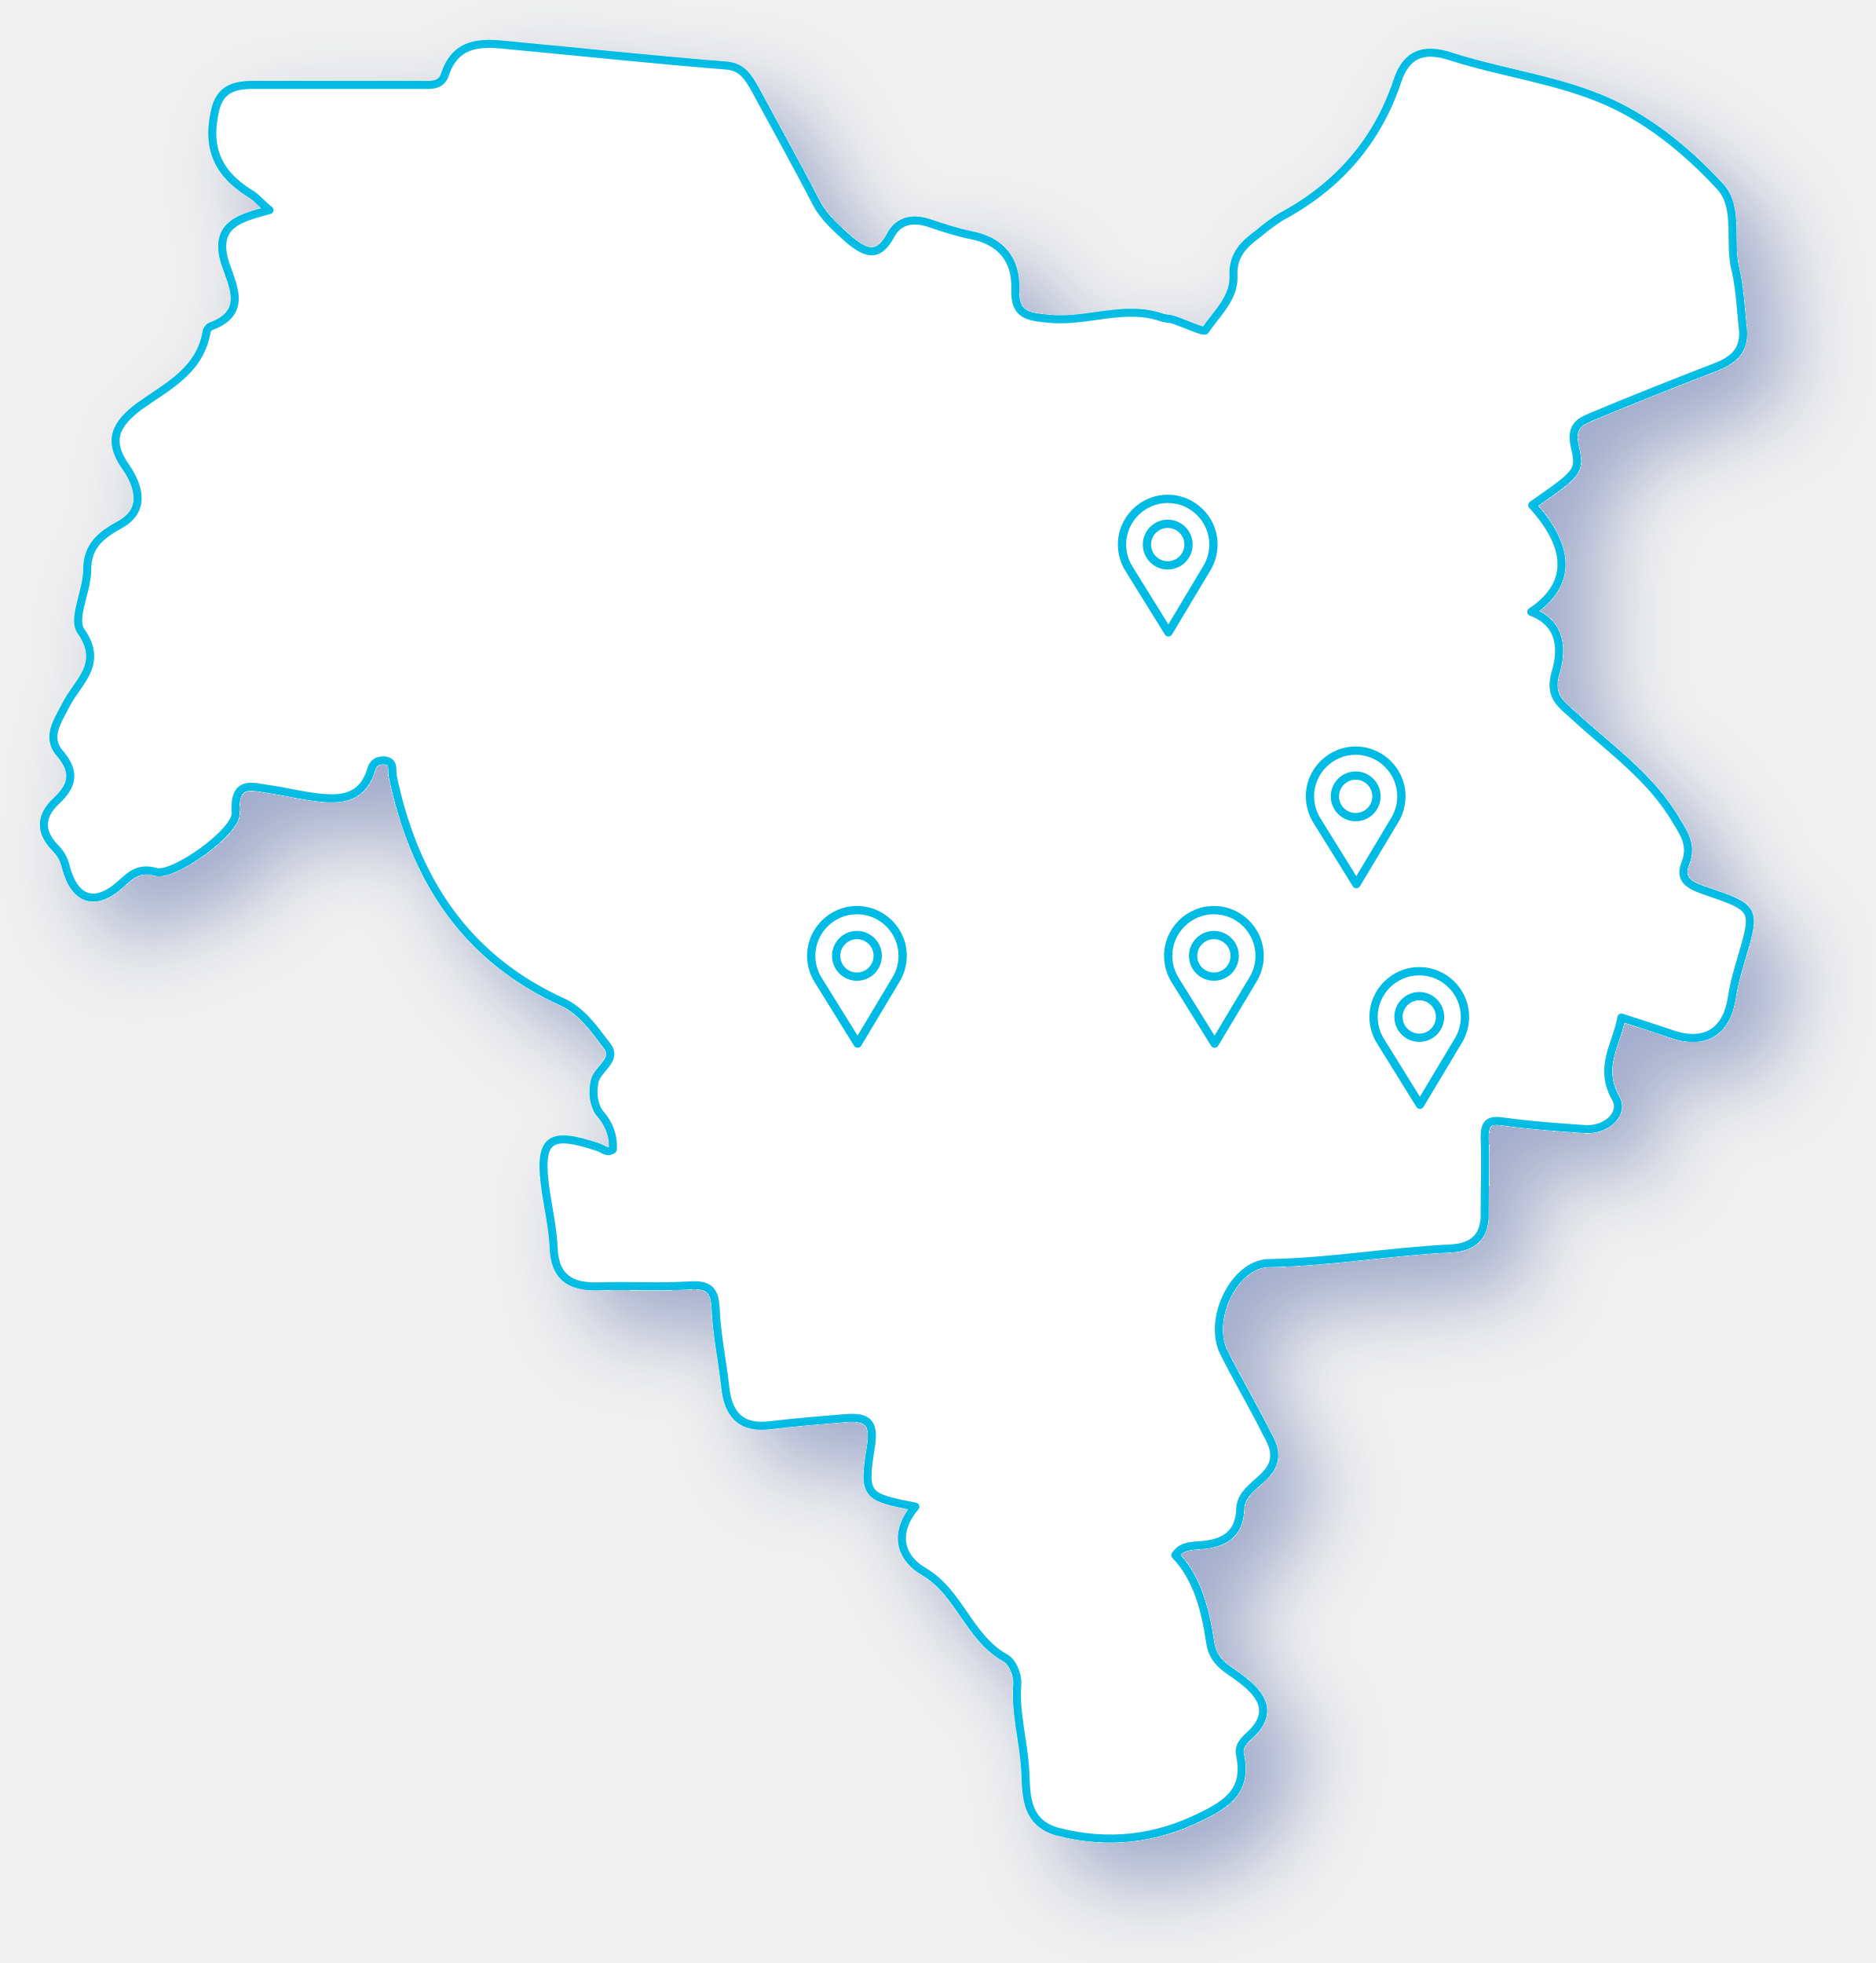
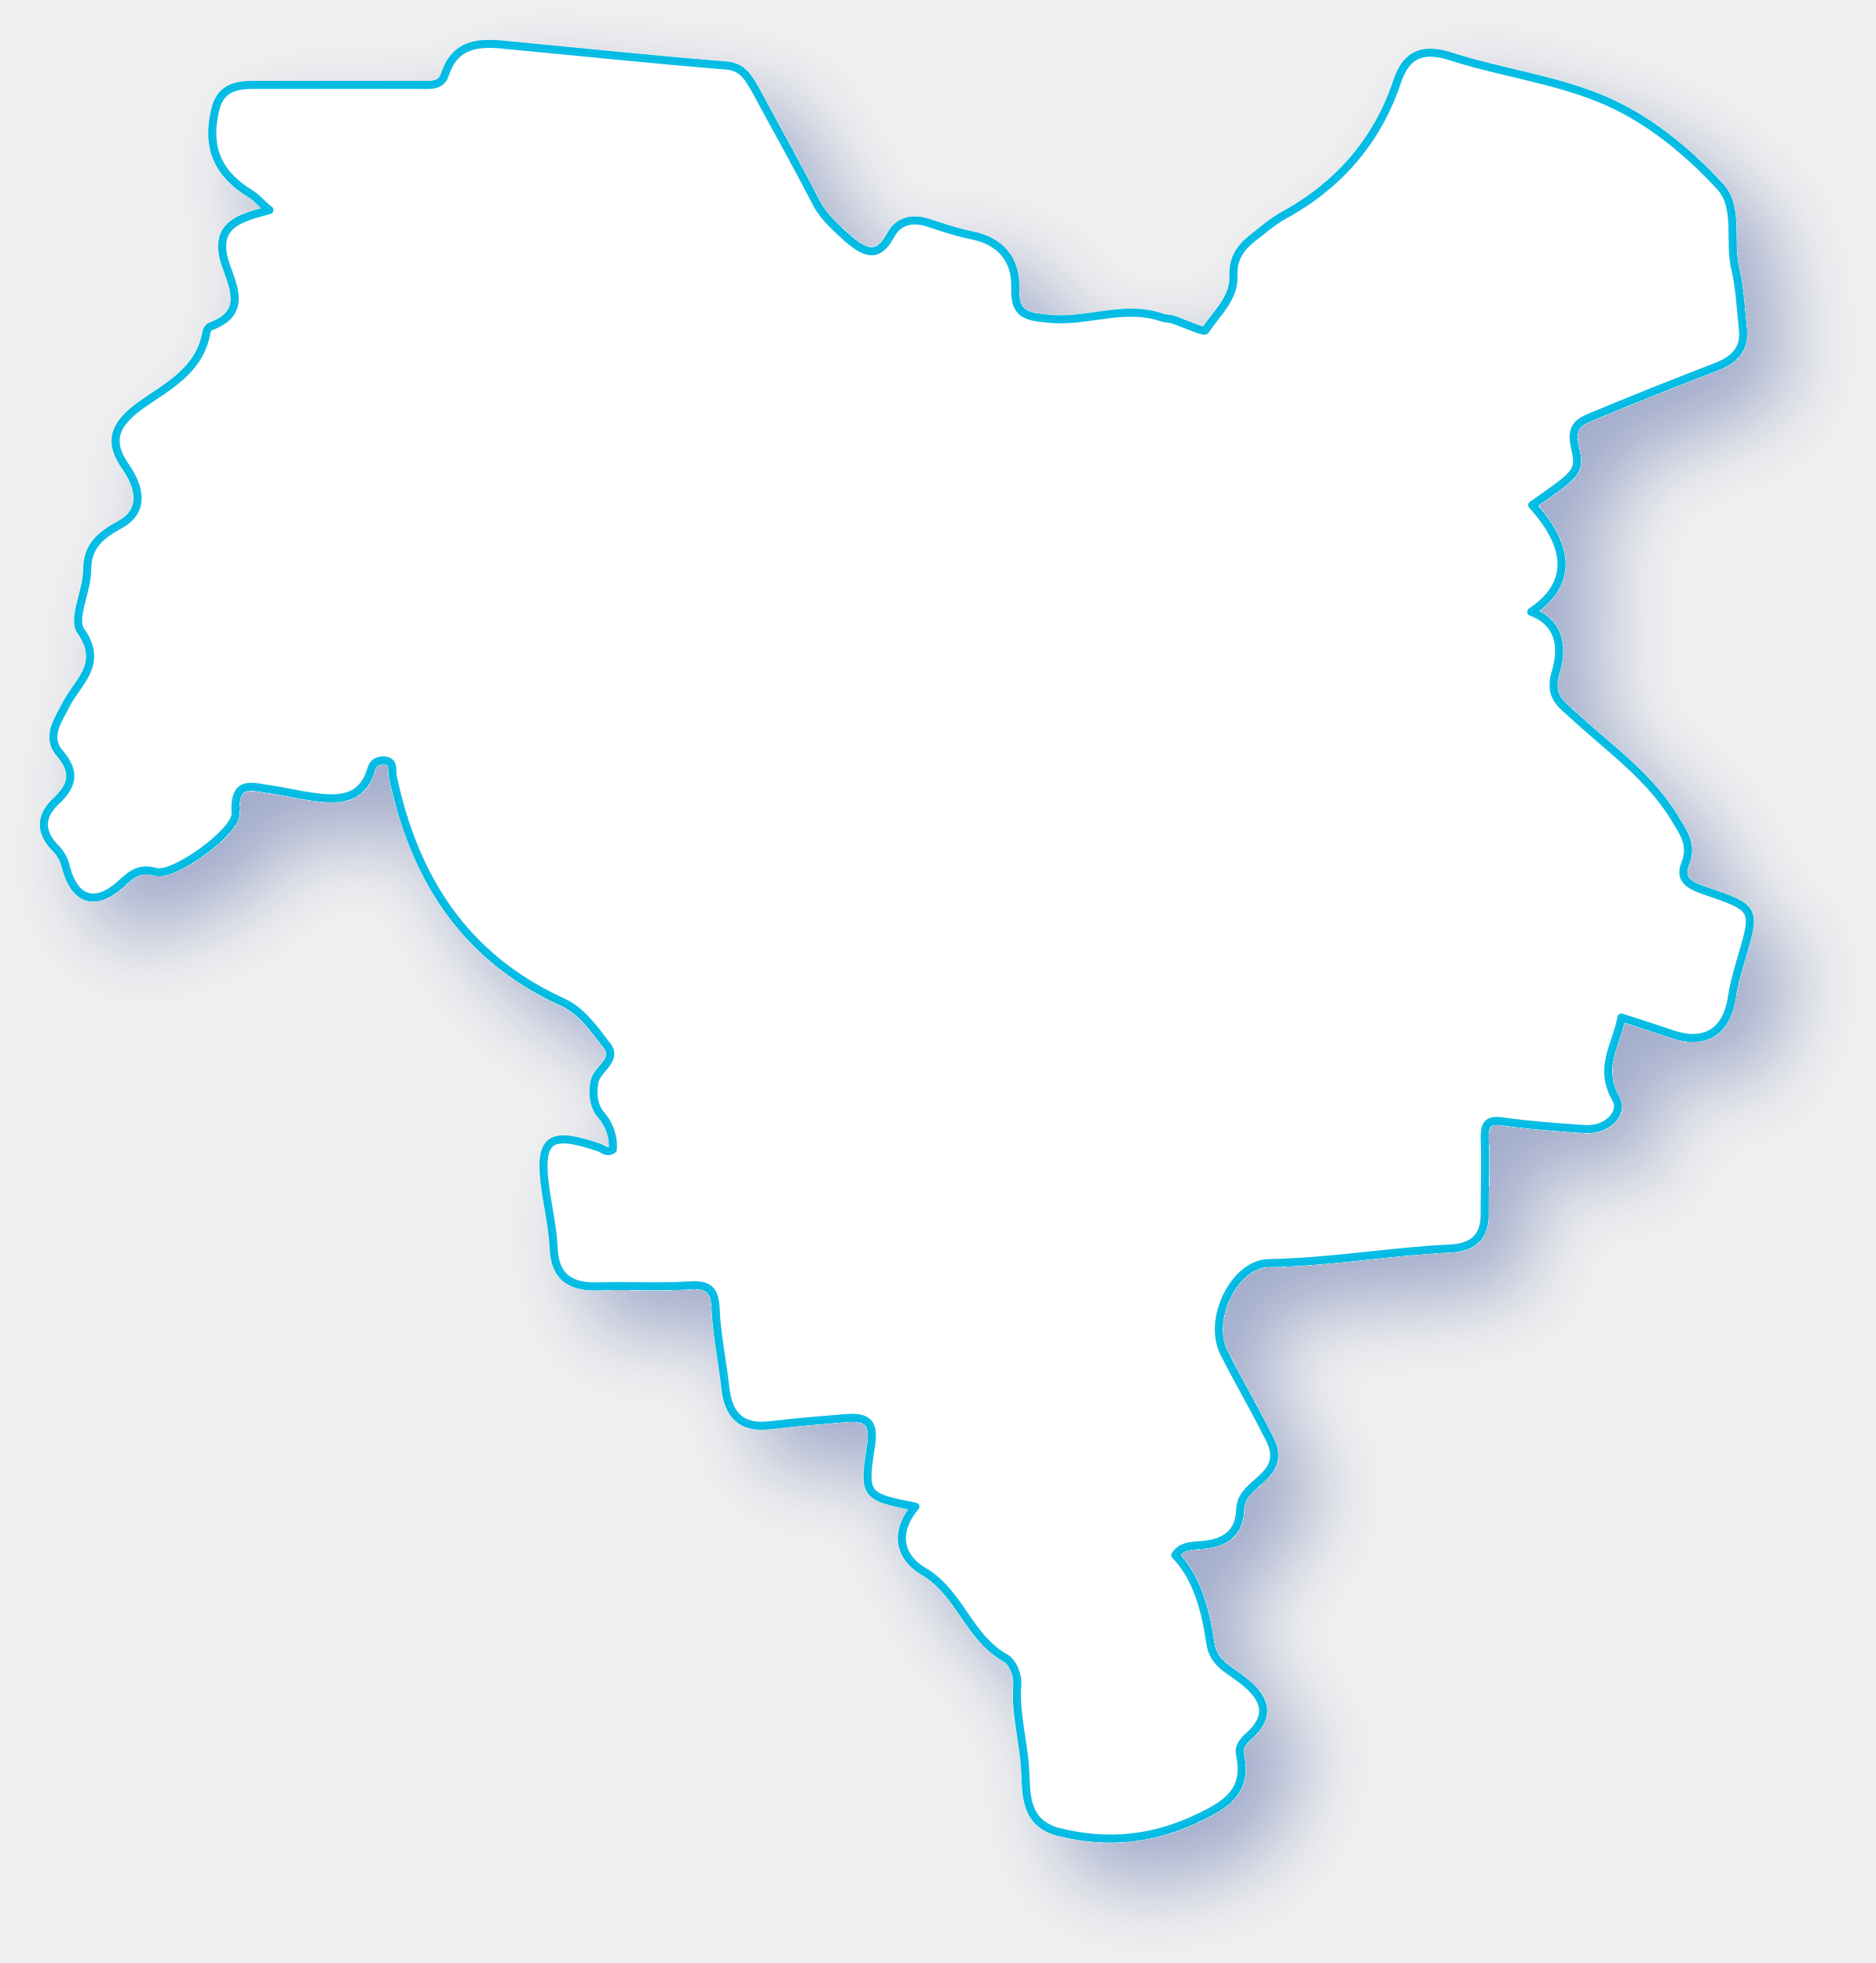
<svg xmlns="http://www.w3.org/2000/svg" width="470" height="492" viewBox="0 0 470 492" fill="none">
  <g filter="url(#filter0_d_1_2039)">
    <path d="M153.582 288.11C152.124 289.083 151.395 288.11 150.18 287.623C137.298 283.245 134.868 285.434 136.812 298.812C137.541 303.434 138.513 308.056 138.756 312.677C139 320.461 143.374 322.65 150.18 322.407C157.714 322.164 165.491 322.65 173.026 322.164C177.4 321.921 179.102 323.137 179.345 327.758C179.588 334.326 181.046 341.137 181.775 347.704C182.504 354.758 185.907 358.164 193.198 357.191C199.274 356.461 205.35 355.975 211.183 355.488C216.773 355.002 219.447 355.731 218.232 362.785C216.287 374.948 217.017 375.191 229.412 377.623C224.065 383.948 225.28 390.272 231.599 393.921C240.592 399.272 242.779 410.461 252.015 415.569C253.716 416.542 255.174 419.704 254.931 422.38C254.445 429.191 256.39 436.002 256.876 442.812C257.362 448.407 256.147 456.677 265.139 459.11C277.534 462.272 289.444 461.056 301.11 455.218C307.672 452.056 312.533 448.65 310.831 440.137C310.345 438.191 311.074 436.975 312.533 435.515C319.338 429.677 316.664 425.056 310.831 420.677C307.672 418.245 304.026 416.785 303.297 411.677C302.082 403.65 300.137 395.623 294.547 389.785C296.006 387.596 297.95 387.596 299.651 387.353C305.727 387.11 310.588 385.407 310.831 378.11C311.074 372.272 319.338 370.812 319.338 364.731C319.338 362.785 318.366 360.839 317.394 359.137C313.991 352.326 310.102 345.758 306.7 338.948C302.568 330.677 309.373 316.569 318.123 316.569C333.191 316.326 348.26 313.65 363.329 312.921C369.648 312.677 372.322 309.515 372.078 303.677C372.078 297.596 372.322 291.272 372.078 285.191C372.078 281.785 372.808 280.569 376.453 281.056C383.501 282.029 390.307 282.515 397.355 283.002C402.945 283.245 407.077 278.866 404.889 275.218C400.515 267.434 405.132 261.839 406.348 255.029C410.965 256.488 415.34 257.948 419.715 259.407C427.735 261.839 432.839 258.191 434.055 249.921C434.541 246.515 435.513 243.353 436.485 239.948C440.131 227.785 439.888 227.542 427.735 223.407C424.333 222.191 420.444 220.975 422.388 216.353C424.09 211.975 422.145 209.056 420.201 205.894C413.882 194.948 403.674 187.894 394.681 179.623C391.279 176.461 388.119 174.758 389.821 168.677C391.522 163.083 391.522 156.272 383.745 153.353C393.952 146.542 393.709 137.299 383.988 126.596C395.411 118.569 396.14 118.326 394.681 112.002C393.466 106.894 395.897 105.677 398.813 104.461C409.264 100.083 419.715 95.948 430.409 91.812C435.27 89.867 437.457 86.948 436.728 81.84C436.242 77.218 435.999 72.353 435.027 67.975C433.082 60.921 435.999 52.164 431.138 46.812C422.632 37.569 412.424 29.299 401.001 24.677C389.091 19.812 375.967 18.11 363.815 14.218C356.524 11.785 352.392 13.731 350.205 20.299C345.101 35.623 335.136 46.812 321.039 54.353C319.095 55.569 317.151 57.029 315.449 58.488C311.804 61.164 308.887 63.84 309.13 69.191C309.373 74.785 304.755 78.677 302.082 82.812C301.596 83.299 296.978 81.11 294.061 80.137C293.332 79.894 292.36 79.894 291.388 79.65C281.909 76.245 272.43 80.867 262.952 79.894C257.362 79.407 254.202 78.921 254.445 72.353C254.688 65.056 250.8 60.434 243.508 58.975C239.863 58.245 236.217 57.029 232.571 55.812C228.683 54.596 225.28 55.326 223.336 58.731C220.176 64.812 217.017 63.596 212.642 59.948C209.725 57.272 206.566 54.596 204.621 50.948C199.76 41.461 194.413 31.975 189.31 22.488C187.608 19.569 186.15 16.65 181.775 16.407C163.547 14.948 145.319 13.002 127.09 11.299C120.528 10.569 114.209 10.569 111.536 18.596C110.563 21.758 107.647 21.272 104.973 21.272C91.12 21.272 77.509 21.272 63.656 21.272C58.795 21.272 55.149 22.245 53.934 27.596C51.747 36.84 54.42 43.407 62.684 48.515C64.385 49.488 65.6 51.191 67.545 52.65C60.496 54.596 53.448 56.056 56.365 65.785C58.309 71.623 62.198 78.434 52.719 81.84C52.233 82.083 51.747 82.812 51.747 83.299C50.045 93.029 41.782 96.921 34.977 101.785C29.144 106.164 26.713 110.299 31.574 117.11C34.734 121.731 36.678 127.812 30.116 131.461C25.255 134.137 21.852 136.812 21.852 142.894C21.852 148.002 18.207 154.812 20.151 157.975C26.227 166.488 19.422 170.867 16.506 176.704C14.561 180.596 11.402 184.731 15.047 188.867C19.179 193.731 17.964 197.137 14.075 200.785C10.186 204.434 9.943 208.326 13.589 212.218C15.047 213.677 16.019 215.137 16.506 217.326C18.693 225.596 23.797 227.299 30.116 221.704C32.789 219.272 34.734 217.326 39.108 218.542C43.483 219.758 59.524 208.326 59.038 203.704C58.552 194.948 63.656 197.38 68.031 197.866C71.19 198.353 74.35 199.083 77.509 199.569C84.072 200.542 90.634 201.029 93.064 192.758C93.55 191.056 94.766 190.569 96.224 190.569C98.897 190.812 98.168 192.758 98.411 194.461C103.758 220.002 116.396 239.948 140.944 251.137C145.805 253.326 148.964 257.948 152.124 262.083C155.04 265.731 149.45 267.921 148.964 271.326C148.478 274.002 148.721 276.677 150.18 278.866C152.61 281.542 153.825 284.704 153.582 288.11Z" fill="white" />
    <path d="M153.582 288.11C152.124 289.083 151.395 288.11 150.18 287.623C137.298 283.245 134.868 285.434 136.812 298.812C137.541 303.434 138.513 308.056 138.756 312.677C139 320.461 143.374 322.65 150.18 322.407C157.714 322.164 165.491 322.65 173.026 322.164C177.4 321.921 179.102 323.137 179.345 327.758C179.588 334.326 181.046 341.137 181.775 347.704C182.504 354.758 185.907 358.164 193.198 357.191C199.274 356.461 205.35 355.975 211.183 355.488C216.773 355.002 219.447 355.731 218.232 362.785C216.287 374.948 217.017 375.191 229.412 377.623C224.065 383.948 225.28 390.272 231.599 393.921C240.592 399.272 242.779 410.461 252.015 415.569C253.716 416.542 255.174 419.704 254.931 422.38C254.445 429.191 256.39 436.002 256.876 442.812C257.362 448.407 256.147 456.677 265.139 459.11C277.534 462.272 289.444 461.056 301.11 455.218C307.672 452.056 312.533 448.65 310.831 440.137C310.345 438.191 311.074 436.975 312.533 435.515C319.338 429.677 316.664 425.056 310.831 420.677C307.672 418.245 304.026 416.785 303.297 411.677C302.082 403.65 300.137 395.623 294.547 389.785C296.006 387.596 297.95 387.596 299.651 387.353C305.727 387.11 310.588 385.407 310.831 378.11C311.074 372.272 319.338 370.812 319.338 364.731C319.338 362.785 318.366 360.839 317.394 359.137C313.991 352.326 310.102 345.758 306.7 338.948C302.568 330.677 309.373 316.569 318.123 316.569C333.191 316.326 348.26 313.65 363.329 312.921C369.648 312.677 372.322 309.515 372.078 303.677C372.078 297.596 372.322 291.272 372.078 285.191C372.078 281.785 372.808 280.569 376.453 281.056C383.501 282.029 390.307 282.515 397.355 283.002C402.945 283.245 407.077 278.866 404.889 275.218C400.515 267.434 405.132 261.839 406.348 255.029C410.965 256.488 415.34 257.948 419.715 259.407C427.735 261.839 432.839 258.191 434.055 249.921C434.541 246.515 435.513 243.353 436.485 239.948C440.131 227.785 439.888 227.542 427.735 223.407C424.333 222.191 420.444 220.975 422.388 216.353C424.09 211.975 422.145 209.056 420.201 205.894C413.882 194.948 403.674 187.894 394.681 179.623C391.279 176.461 388.119 174.758 389.821 168.677C391.522 163.083 391.522 156.272 383.745 153.353C393.952 146.542 393.709 137.299 383.988 126.596C395.411 118.569 396.14 118.326 394.681 112.002C393.466 106.894 395.897 105.677 398.813 104.461C409.264 100.083 419.715 95.948 430.409 91.812C435.27 89.867 437.457 86.948 436.728 81.84C436.242 77.218 435.999 72.353 435.027 67.975C433.082 60.921 435.999 52.164 431.138 46.812C422.632 37.569 412.424 29.299 401.001 24.677C389.091 19.812 375.967 18.11 363.815 14.218C356.524 11.785 352.392 13.731 350.205 20.299C345.101 35.623 335.136 46.812 321.039 54.353C319.095 55.569 317.151 57.029 315.449 58.488C311.804 61.164 308.887 63.84 309.13 69.191C309.373 74.785 304.755 78.677 302.082 82.812C301.596 83.299 296.978 81.11 294.061 80.137C293.332 79.894 292.36 79.894 291.388 79.65C281.909 76.245 272.43 80.867 262.952 79.894C257.362 79.407 254.202 78.921 254.445 72.353C254.688 65.056 250.8 60.434 243.508 58.975C239.863 58.245 236.217 57.029 232.571 55.812C228.683 54.596 225.28 55.326 223.336 58.731C220.176 64.812 217.017 63.596 212.642 59.948C209.725 57.272 206.566 54.596 204.621 50.948C199.76 41.461 194.413 31.975 189.31 22.488C187.608 19.569 186.15 16.65 181.775 16.407C163.547 14.948 145.319 13.002 127.09 11.299C120.528 10.569 114.209 10.569 111.536 18.596C110.563 21.758 107.647 21.272 104.973 21.272C91.12 21.272 77.509 21.272 63.656 21.272C58.795 21.272 55.149 22.245 53.934 27.596C51.747 36.84 54.42 43.407 62.684 48.515C64.385 49.488 65.6 51.191 67.545 52.65C60.496 54.596 53.448 56.056 56.365 65.785C58.309 71.623 62.198 78.434 52.719 81.84C52.233 82.083 51.747 82.812 51.747 83.299C50.045 93.029 41.782 96.921 34.977 101.785C29.144 106.164 26.713 110.299 31.574 117.11C34.734 121.731 36.678 127.812 30.116 131.461C25.255 134.137 21.852 136.812 21.852 142.894C21.852 148.002 18.207 154.812 20.151 157.975C26.227 166.488 19.422 170.867 16.506 176.704C14.561 180.596 11.402 184.731 15.047 188.867C19.179 193.731 17.964 197.137 14.075 200.785C10.186 204.434 9.943 208.326 13.589 212.218C15.047 213.677 16.019 215.137 16.506 217.326C18.693 225.596 23.797 227.299 30.116 221.704C32.789 219.272 34.734 217.326 39.108 218.542C43.483 219.758 59.524 208.326 59.038 203.704C58.552 194.948 63.656 197.38 68.031 197.866C71.19 198.353 74.35 199.083 77.509 199.569C84.072 200.542 90.634 201.029 93.064 192.758C93.55 191.056 94.766 190.569 96.224 190.569C98.897 190.812 98.168 192.758 98.411 194.461C103.758 220.002 116.396 239.948 140.944 251.137C145.805 253.326 148.964 257.948 152.124 262.083C155.04 265.731 149.45 267.921 148.964 271.326C148.478 274.002 148.721 276.677 150.18 278.866C152.61 281.542 153.825 284.704 153.582 288.11Z" stroke="#00BBE4" stroke-width="2" stroke-linecap="round" stroke-linejoin="round" />
  </g>
  <path d="M153.582 288.11C152.124 289.083 151.395 288.11 150.18 287.623C137.298 283.245 134.868 285.434 136.812 298.812C137.541 303.434 138.513 308.056 138.756 312.677C139 320.461 143.374 322.65 150.18 322.407C157.714 322.164 165.491 322.65 173.026 322.164C177.4 321.921 179.102 323.137 179.345 327.758C179.588 334.326 181.046 341.137 181.775 347.704C182.504 354.758 185.907 358.164 193.198 357.191C199.274 356.461 205.35 355.975 211.183 355.488C216.773 355.002 219.447 355.731 218.232 362.785C216.287 374.948 217.017 375.191 229.412 377.623C224.065 383.948 225.28 390.272 231.599 393.921C240.592 399.272 242.779 410.461 252.015 415.569C253.716 416.542 255.174 419.704 254.931 422.38C254.445 429.191 256.39 436.002 256.876 442.812C257.362 448.407 256.147 456.677 265.139 459.11C277.534 462.272 289.444 461.056 301.11 455.218C307.672 452.056 312.533 448.65 310.831 440.137C310.345 438.191 311.074 436.975 312.533 435.515C319.338 429.677 316.664 425.056 310.831 420.677C307.672 418.245 304.026 416.785 303.297 411.677C302.082 403.65 300.137 395.623 294.547 389.785C296.006 387.596 297.95 387.596 299.651 387.353C305.727 387.11 310.588 385.407 310.831 378.11C311.074 372.272 319.338 370.812 319.338 364.731C319.338 362.785 318.366 360.839 317.394 359.137C313.991 352.326 310.102 345.758 306.7 338.948C302.568 330.677 309.373 316.569 318.123 316.569C333.191 316.326 348.26 313.65 363.329 312.921C369.648 312.677 372.322 309.515 372.078 303.677C372.078 297.596 372.322 291.272 372.078 285.191C372.078 281.785 372.808 280.569 376.453 281.056C383.501 282.029 390.307 282.515 397.355 283.002C402.945 283.245 407.077 278.866 404.889 275.218C400.515 267.434 405.132 261.839 406.348 255.029C410.965 256.488 415.34 257.948 419.715 259.407C427.735 261.839 432.839 258.191 434.055 249.921C434.541 246.515 435.513 243.353 436.485 239.948C440.131 227.785 439.888 227.542 427.735 223.407C424.333 222.191 420.444 220.975 422.388 216.353C424.09 211.975 422.145 209.056 420.201 205.894C413.882 194.948 403.674 187.894 394.681 179.623C391.279 176.461 388.119 174.758 389.821 168.677C391.522 163.083 391.522 156.272 383.745 153.353C393.952 146.542 393.709 137.299 383.988 126.596C395.411 118.569 396.14 118.326 394.681 112.002C393.466 106.894 395.897 105.677 398.813 104.461C409.264 100.083 419.715 95.948 430.409 91.812C435.27 89.867 437.457 86.948 436.728 81.84C436.242 77.218 435.999 72.353 435.027 67.975C433.082 60.921 435.999 52.164 431.138 46.812C422.632 37.569 412.424 29.299 401.001 24.677C389.091 19.812 375.967 18.11 363.815 14.218C356.524 11.785 352.392 13.731 350.205 20.299C345.101 35.623 335.136 46.812 321.039 54.353C319.095 55.569 317.151 57.029 315.449 58.488C311.804 61.164 308.887 63.84 309.13 69.191C309.373 74.785 304.755 78.677 302.082 82.812C301.596 83.299 296.978 81.11 294.061 80.137C293.332 79.894 292.36 79.894 291.388 79.65C281.909 76.245 272.43 80.867 262.952 79.894C257.362 79.407 254.202 78.921 254.445 72.353C254.688 65.056 250.8 60.434 243.508 58.975C239.863 58.245 236.217 57.029 232.571 55.812C228.683 54.596 225.28 55.326 223.336 58.731C220.176 64.812 217.017 63.596 212.642 59.948C209.725 57.272 206.566 54.596 204.621 50.948C199.76 41.461 194.413 31.975 189.31 22.488C187.608 19.569 186.15 16.65 181.775 16.407C163.547 14.948 145.319 13.002 127.09 11.299C120.528 10.569 114.209 10.569 111.536 18.596C110.563 21.758 107.647 21.272 104.973 21.272C91.12 21.272 77.509 21.272 63.656 21.272C58.795 21.272 55.149 22.245 53.934 27.596C51.747 36.84 54.42 43.407 62.684 48.515C64.385 49.488 65.6 51.191 67.545 52.65C60.496 54.596 53.448 56.056 56.365 65.785C58.309 71.623 62.198 78.434 52.719 81.84C52.233 82.083 51.747 82.812 51.747 83.299C50.045 93.029 41.782 96.921 34.977 101.785C29.144 106.164 26.713 110.299 31.574 117.11C34.734 121.731 36.678 127.812 30.116 131.461C25.255 134.137 21.852 136.812 21.852 142.894C21.852 148.002 18.207 154.812 20.151 157.975C26.227 166.488 19.422 170.867 16.506 176.704C14.561 180.596 11.402 184.731 15.047 188.867C19.179 193.731 17.964 197.137 14.075 200.785C10.186 204.434 9.943 208.326 13.589 212.218C15.047 213.677 16.019 215.137 16.506 217.326C18.693 225.596 23.797 227.299 30.116 221.704C32.789 219.272 34.734 217.326 39.108 218.542C43.483 219.758 59.524 208.326 59.038 203.704C58.552 194.948 63.656 197.38 68.031 197.866C71.19 198.353 74.35 199.083 77.509 199.569C84.072 200.542 90.634 201.029 93.064 192.758C93.55 191.056 94.766 190.569 96.224 190.569C98.897 190.812 98.168 192.758 98.411 194.461C103.758 220.002 116.396 239.948 140.944 251.137C145.805 253.326 148.964 257.948 152.124 262.083C155.04 265.731 149.45 267.921 148.964 271.326C148.478 274.002 148.721 276.677 150.18 278.866C152.61 281.542 153.825 284.704 153.582 288.11Z" fill="white" fill-opacity="0.05" stroke="#00BBE4" stroke-opacity="0.2" stroke-width="2" stroke-linecap="round" stroke-linejoin="round" />
-   <g clip-path="url(#clip0_1_2039)">
-     <path d="M214.765 227.077C207.877 227.077 202.273 232.681 202.273 239.568C202.273 241.895 202.918 244.166 204.138 246.137L214.054 262.116C214.244 262.422 214.578 262.608 214.938 262.608C214.941 262.608 214.944 262.608 214.946 262.608C215.309 262.605 215.645 262.413 215.831 262.102L225.494 245.968C226.647 244.039 227.256 241.826 227.256 239.568C227.256 232.681 221.652 227.077 214.765 227.077ZM223.707 244.899L214.922 259.567L205.907 245.04C204.892 243.4 204.341 241.508 204.341 239.568C204.341 233.829 209.025 229.145 214.765 229.145C220.504 229.145 225.181 233.829 225.181 239.568C225.181 241.45 224.667 243.294 223.707 244.899Z" fill="#00BBE4" />
-     <path d="M214.765 233.323C211.321 233.323 208.52 236.125 208.52 239.568C208.52 242.99 211.276 245.814 214.765 245.814C218.298 245.814 221.011 242.953 221.011 239.568C221.011 236.125 218.209 233.323 214.765 233.323ZM214.765 243.746C212.457 243.746 210.588 241.87 210.588 239.568C210.588 237.272 212.469 235.391 214.765 235.391C217.061 235.391 218.936 237.272 218.936 239.568C218.936 241.836 217.11 243.746 214.765 243.746Z" fill="#00BBE4" />
-   </g>
-   <g clip-path="url(#clip1_1_2039)">
-     <path d="M339.755 187.105C332.867 187.105 327.264 192.709 327.264 199.597C327.264 201.924 327.908 204.195 329.128 206.165L339.044 222.144C339.234 222.45 339.568 222.636 339.928 222.636C339.931 222.636 339.934 222.636 339.937 222.636C340.3 222.633 340.635 222.441 340.821 222.13L350.484 205.996C351.637 204.068 352.246 201.855 352.246 199.597C352.246 192.709 346.642 187.105 339.755 187.105ZM348.698 204.927L339.913 219.595L330.898 205.068C329.882 203.428 329.332 201.536 329.332 199.597C329.332 193.857 334.015 189.173 339.755 189.173C345.495 189.173 350.171 193.857 350.171 199.597C350.171 201.479 349.657 203.322 348.698 204.927Z" fill="#00BBE4" />
-     <path d="M339.755 193.351C336.312 193.351 333.51 196.153 333.51 199.597C333.51 203.018 336.266 205.842 339.755 205.842C343.288 205.842 346.001 202.981 346.001 199.597C346.001 196.153 343.199 193.351 339.755 193.351ZM339.755 203.774C337.447 203.774 335.578 201.898 335.578 199.597C335.578 197.301 337.459 195.419 339.755 195.419C342.051 195.419 343.926 197.301 343.926 199.597C343.926 201.865 342.1 203.774 339.755 203.774Z" fill="#00BBE4" />
-   </g>
-   <g clip-path="url(#clip2_1_2039)">
-     <path d="M355.69 242.391C348.803 242.391 343.199 247.994 343.199 254.882C343.199 257.209 343.844 259.48 345.064 261.45L354.979 277.429C355.169 277.735 355.504 277.921 355.864 277.921C355.867 277.921 355.869 277.921 355.872 277.921C356.235 277.918 356.57 277.727 356.757 277.415L366.42 261.281C367.572 259.353 368.182 257.14 368.182 254.882C368.182 247.994 362.578 242.391 355.69 242.391ZM364.633 260.213L355.848 274.881L346.833 260.353C345.818 258.713 345.267 256.821 345.267 254.882C345.267 249.142 349.951 244.459 355.69 244.459C361.43 244.459 366.107 249.142 366.107 254.882C366.107 256.764 365.592 258.608 364.633 260.213Z" fill="#00BBE4" />
-     <path d="M355.691 248.636C352.247 248.636 349.445 251.438 349.445 254.882C349.445 258.304 352.201 261.127 355.691 261.127C359.223 261.127 361.936 258.266 361.936 254.882C361.936 251.438 359.135 248.636 355.691 248.636ZM355.691 259.059C353.383 259.059 351.513 257.183 351.513 254.882C351.513 252.586 353.395 250.704 355.691 250.704C357.987 250.704 359.862 252.586 359.862 254.882C359.862 257.15 358.035 259.059 355.691 259.059Z" fill="#00BBE4" />
-   </g>
-   <g clip-path="url(#clip3_1_2039)">
-     <path d="M292.651 124C285.764 124 280.16 129.604 280.16 136.491C280.16 138.818 280.805 141.089 282.025 143.06L291.94 159.038C292.13 159.345 292.465 159.53 292.825 159.53C292.828 159.53 292.83 159.53 292.833 159.53C293.196 159.528 293.531 159.336 293.718 159.024L303.381 142.891C304.533 140.962 305.143 138.749 305.143 136.491C305.143 129.604 299.539 124 292.651 124ZM301.594 141.822L292.809 156.49L283.794 141.963C282.779 140.323 282.228 138.431 282.228 136.491C282.228 130.751 286.912 126.068 292.651 126.068C298.391 126.068 303.068 130.751 303.068 136.491C303.068 138.373 302.553 140.217 301.594 141.822Z" fill="#00BBE4" />
-     <path d="M292.652 130.246C289.208 130.246 286.406 133.047 286.406 136.491C286.406 139.913 289.162 142.737 292.652 142.737C296.184 142.737 298.897 139.875 298.897 136.491C298.897 133.047 296.096 130.246 292.652 130.246ZM292.652 140.669C290.344 140.669 288.474 138.793 288.474 136.491C288.474 134.195 290.356 132.314 292.652 132.314C294.948 132.314 296.823 134.195 296.823 136.491C296.823 138.759 294.996 140.669 292.652 140.669Z" fill="#00BBE4" />
-   </g>
-   <g clip-path="url(#clip4_1_2039)">
-     <path d="M304.224 227.077C297.336 227.077 291.732 232.681 291.732 239.568C291.732 241.895 292.377 244.166 293.597 246.137L303.513 262.116C303.703 262.422 304.037 262.608 304.397 262.608C304.4 262.608 304.403 262.608 304.405 262.608C304.768 262.605 305.104 262.413 305.29 262.102L314.953 245.968C316.106 244.039 316.715 241.826 316.715 239.568C316.715 232.681 311.111 227.077 304.224 227.077ZM313.166 244.899L304.381 259.567L295.366 245.04C294.351 243.4 293.8 241.508 293.8 239.568C293.8 233.829 298.484 229.145 304.224 229.145C309.963 229.145 314.64 233.829 314.64 239.568C314.64 241.45 314.126 243.294 313.166 244.899Z" fill="#00BBE4" />
-     <path d="M304.224 233.323C300.78 233.323 297.979 236.125 297.979 239.568C297.979 242.99 300.735 245.814 304.224 245.814C307.757 245.814 310.47 242.953 310.47 239.568C310.47 236.125 307.668 233.323 304.224 233.323ZM304.224 243.746C301.916 243.746 300.047 241.87 300.047 239.568C300.047 237.272 301.928 235.391 304.224 235.391C306.52 235.391 308.395 237.272 308.395 239.568C308.395 241.836 306.569 243.746 304.224 243.746Z" fill="#00BBE4" />
-   </g>
  <defs>
    <filter id="filter0_d_1_2039" x="0" y="0" width="469.541" height="491.812" filterUnits="userSpaceOnUse" color-interpolation-filters="sRGB">
      <feFlood flood-opacity="0" result="BackgroundImageFix" />
      <feColorMatrix in="SourceAlpha" type="matrix" values="0 0 0 0 0 0 0 0 0 0 0 0 0 0 0 0 0 0 127 0" result="hardAlpha" />
      <feOffset dx="10" dy="10" />
      <feGaussianBlur stdDeviation="10" />
      <feComposite in2="hardAlpha" operator="out" />
      <feColorMatrix type="matrix" values="0 0 0 0 0.161 0 0 0 0 0.259 0 0 0 0 0.576 0 0 0 0.4 0" />
      <feBlend mode="normal" in2="BackgroundImageFix" result="effect1_dropShadow_1_2039" />
      <feBlend mode="normal" in="SourceGraphic" in2="effect1_dropShadow_1_2039" result="shape" />
    </filter>
-     <clipPath id="clip0_1_2039">
-       <rect width="35.531" height="35.531" fill="white" transform="translate(197 227.077)" />
-     </clipPath>
-     <clipPath id="clip1_1_2039">
-       <rect width="35.531" height="35.531" fill="white" transform="translate(321.99 187.105)" />
-     </clipPath>
-     <clipPath id="clip2_1_2039">
-       <rect width="35.531" height="35.531" fill="white" transform="translate(337.926 242.391)" />
-     </clipPath>
-     <clipPath id="clip3_1_2039">
-       <rect width="35.531" height="35.531" fill="white" transform="translate(274.887 124)" />
-     </clipPath>
-     <clipPath id="clip4_1_2039">
-       <rect width="35.531" height="35.531" fill="white" transform="translate(286.459 227.077)" />
-     </clipPath>
  </defs>
</svg>
